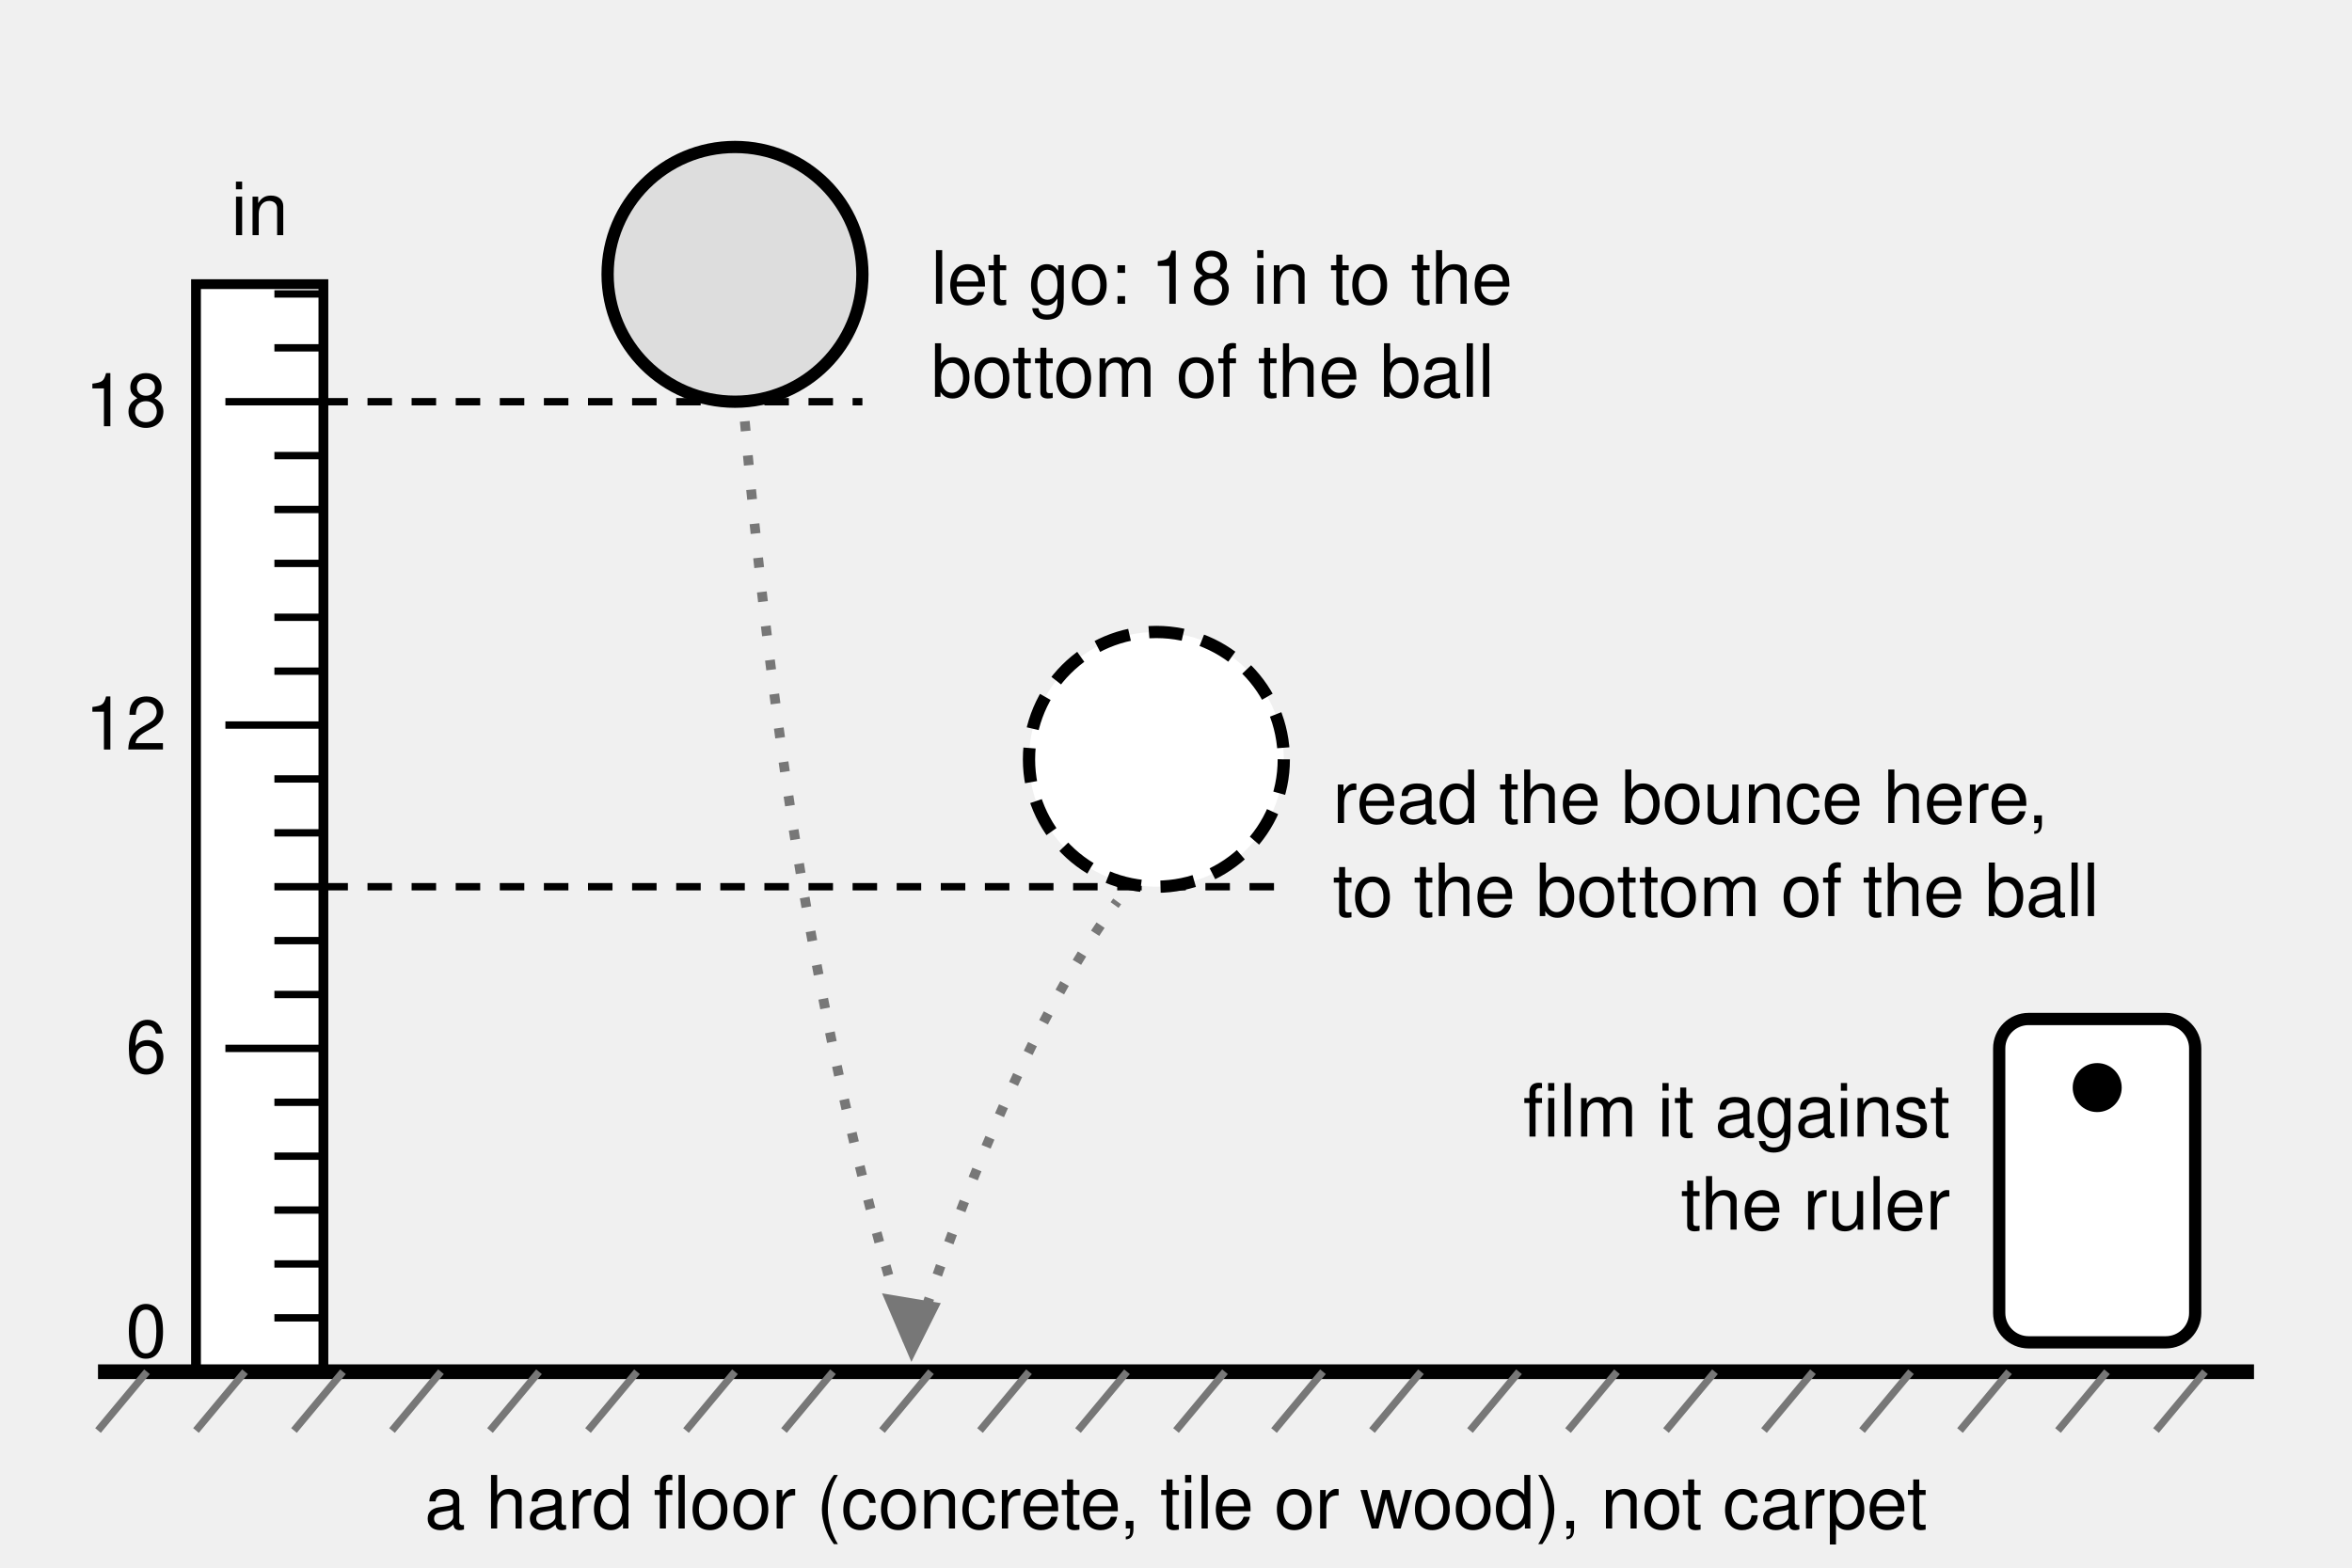
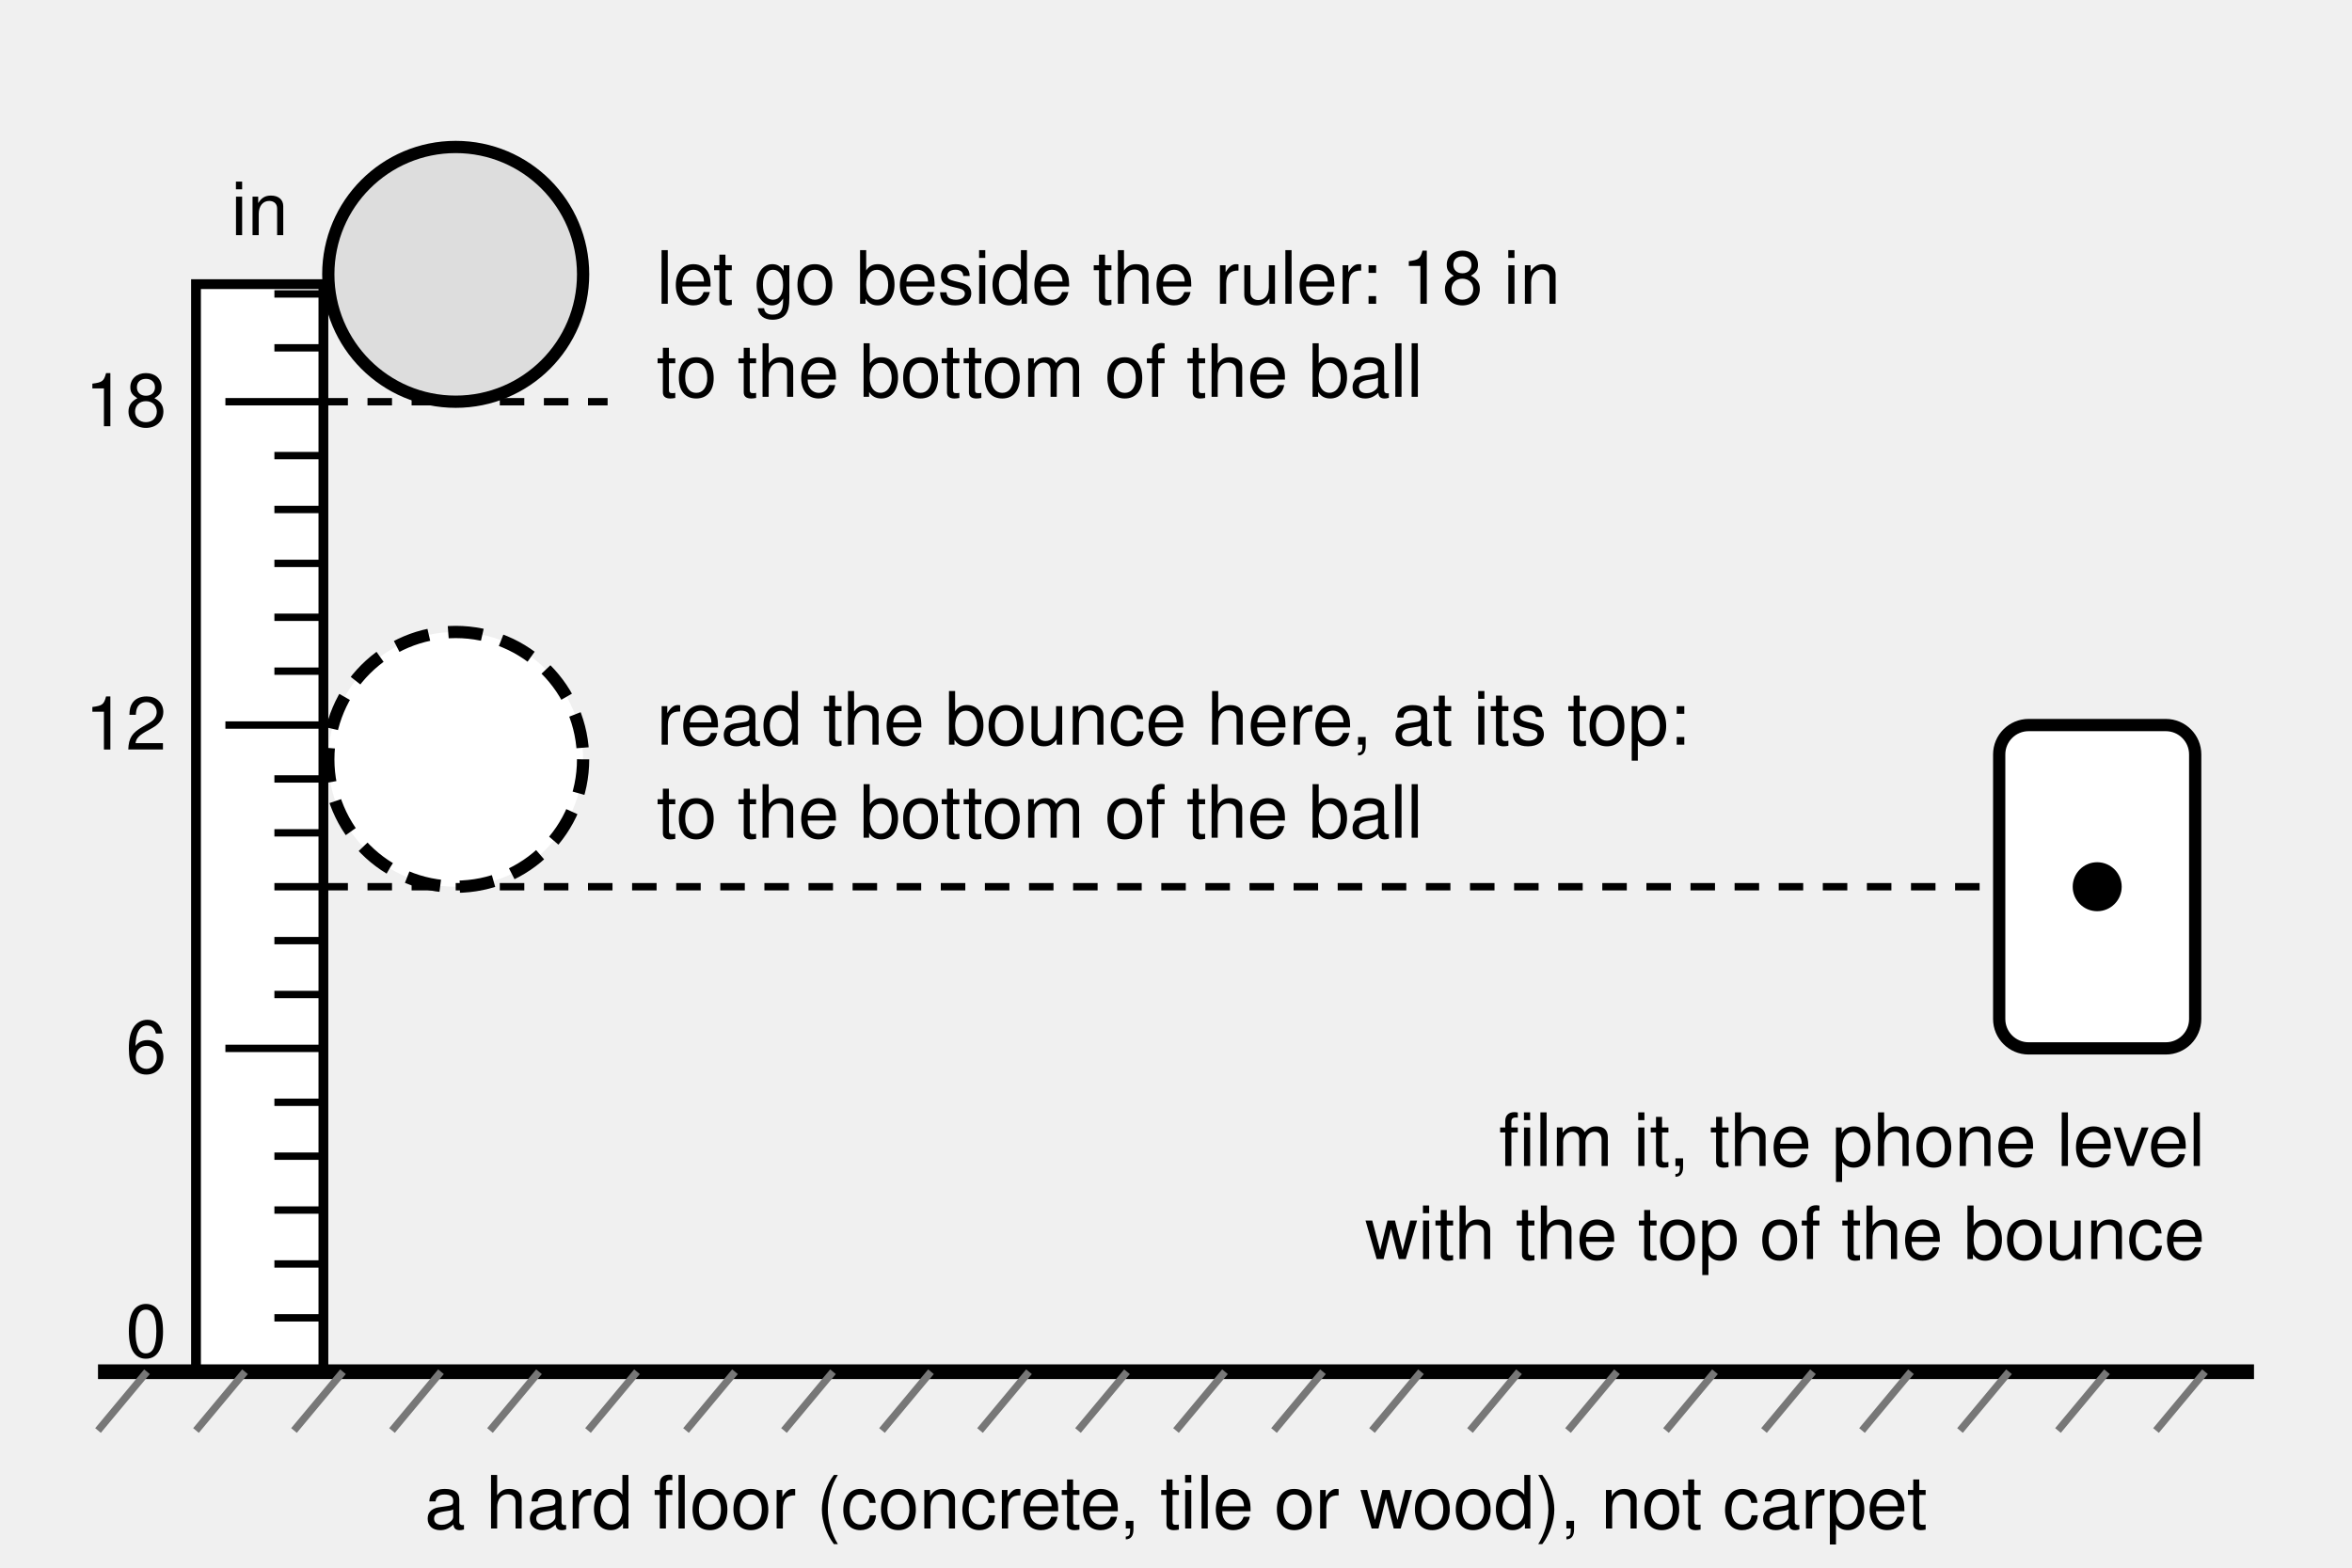
<svg xmlns="http://www.w3.org/2000/svg" viewBox="0 0 480 320" role="img" font-family="Helvetica, Arial, sans-serif" font-size="15" fill="black">
  <rect x="40" y="58" width="26" height="222" fill="white" stroke="black" stroke-width="2" />
  <path d="M56,269 H66 M56,258 H66 M56,247 H66 M56,236 H66 M56,225 H66 M46,214 H66 M56,203 H66 M56,192 H66 M56,181 H66 M56,170 H66 M56,159 H66 M46,148 H66 M56,137 H66 M56,126 H66 M56,115 H66 M56,104 H66 M56,93 H66 M46,82 H66 M56,71 H66 M56,60 H66" stroke="black" stroke-width="1.5" />
  <text x="34" y="277" text-anchor="end">0</text>
  <text x="34" y="219" text-anchor="end">6</text>
  <text x="34" y="153" text-anchor="end">12</text>
  <text x="34" y="87" text-anchor="end">18</text>
  <text x="53" y="48" text-anchor="middle">in</text>
-   <line x1="66" y1="82" x2="176" y2="82" stroke="black" stroke-width="1.5" stroke-dasharray="5 4" />
-   <circle cx="150" cy="56" r="26" fill="#dddddd" stroke="black" stroke-width="2.5" />
-   <text x="190" y="62">let go: 18 in to the</text>
-   <text x="190" y="81">bottom of the ball</text>
-   <path d="M152,86 Q162,200 186,276 Q206,214 228,184" fill="none" stroke="#777777" stroke-width="2" stroke-dasharray="2 5" />
-   <polygon points="186,278 180,264 192,266" fill="#777777" />
-   <line x1="66" y1="181" x2="262" y2="181" stroke="black" stroke-width="1.5" stroke-dasharray="5 4" />
-   <circle cx="236" cy="155" r="26" fill="white" stroke="black" stroke-width="2.5" stroke-dasharray="7 4" />
-   <text x="272" y="168">read the bounce here,</text>
-   <text x="272" y="187">to the bottom of the ball</text>
-   <rect x="408" y="208" width="40" height="66" rx="6" fill="white" stroke="black" stroke-width="2.5" />
-   <circle cx="428" cy="222" r="5" fill="black" />
-   <text x="398" y="232" text-anchor="end">film it against</text>
-   <text x="398" y="251" text-anchor="end">the ruler</text>
+   <line x1="66" y1="82" x2="124" y2="82" stroke="black" stroke-width="1.5" stroke-dasharray="5 4" />
+   <circle cx="93" cy="56" r="26" fill="#dddddd" stroke="black" stroke-width="2.5" />
+   <text x="134" y="62">let go beside the ruler: 18 in</text>
+   <text x="134" y="81">to the bottom of the ball</text>
+   <circle cx="93" cy="155" r="26" fill="white" stroke="black" stroke-width="2.5" stroke-dasharray="7 4" />
+   <line x1="66" y1="181" x2="404" y2="181" stroke="black" stroke-width="1.5" stroke-dasharray="5 4" />
+   <text x="134" y="152">read the bounce here, at its top:</text>
+   <text x="134" y="171">to the bottom of the ball</text>
+   <rect x="408" y="148" width="40" height="66" rx="6" fill="white" stroke="black" stroke-width="2.5" />
+   <circle cx="428" cy="181" r="5" fill="black" />
+   <text x="450" y="238" text-anchor="end">film it, the phone level</text>
+   <text x="450" y="257" text-anchor="end">with the top of the bounce</text>
  <line x1="20" y1="280" x2="460" y2="280" stroke="black" stroke-width="3" />
  <path d="M30,280 l-10,12 M50,280 l-10,12 M70,280 l-10,12 M90,280 l-10,12 M110,280 l-10,12 M130,280 l-10,12 M150,280 l-10,12 M170,280 l-10,12 M190,280 l-10,12 M210,280 l-10,12 M230,280 l-10,12 M250,280 l-10,12 M270,280 l-10,12 M290,280 l-10,12 M310,280 l-10,12 M330,280 l-10,12 M350,280 l-10,12 M370,280 l-10,12 M390,280 l-10,12 M410,280 l-10,12 M430,280 l-10,12 M450,280 l-10,12" stroke="#777777" stroke-width="1.5" />
  <text x="240" y="312" text-anchor="middle">a hard floor (concrete, tile or wood), not carpet</text>
</svg>
